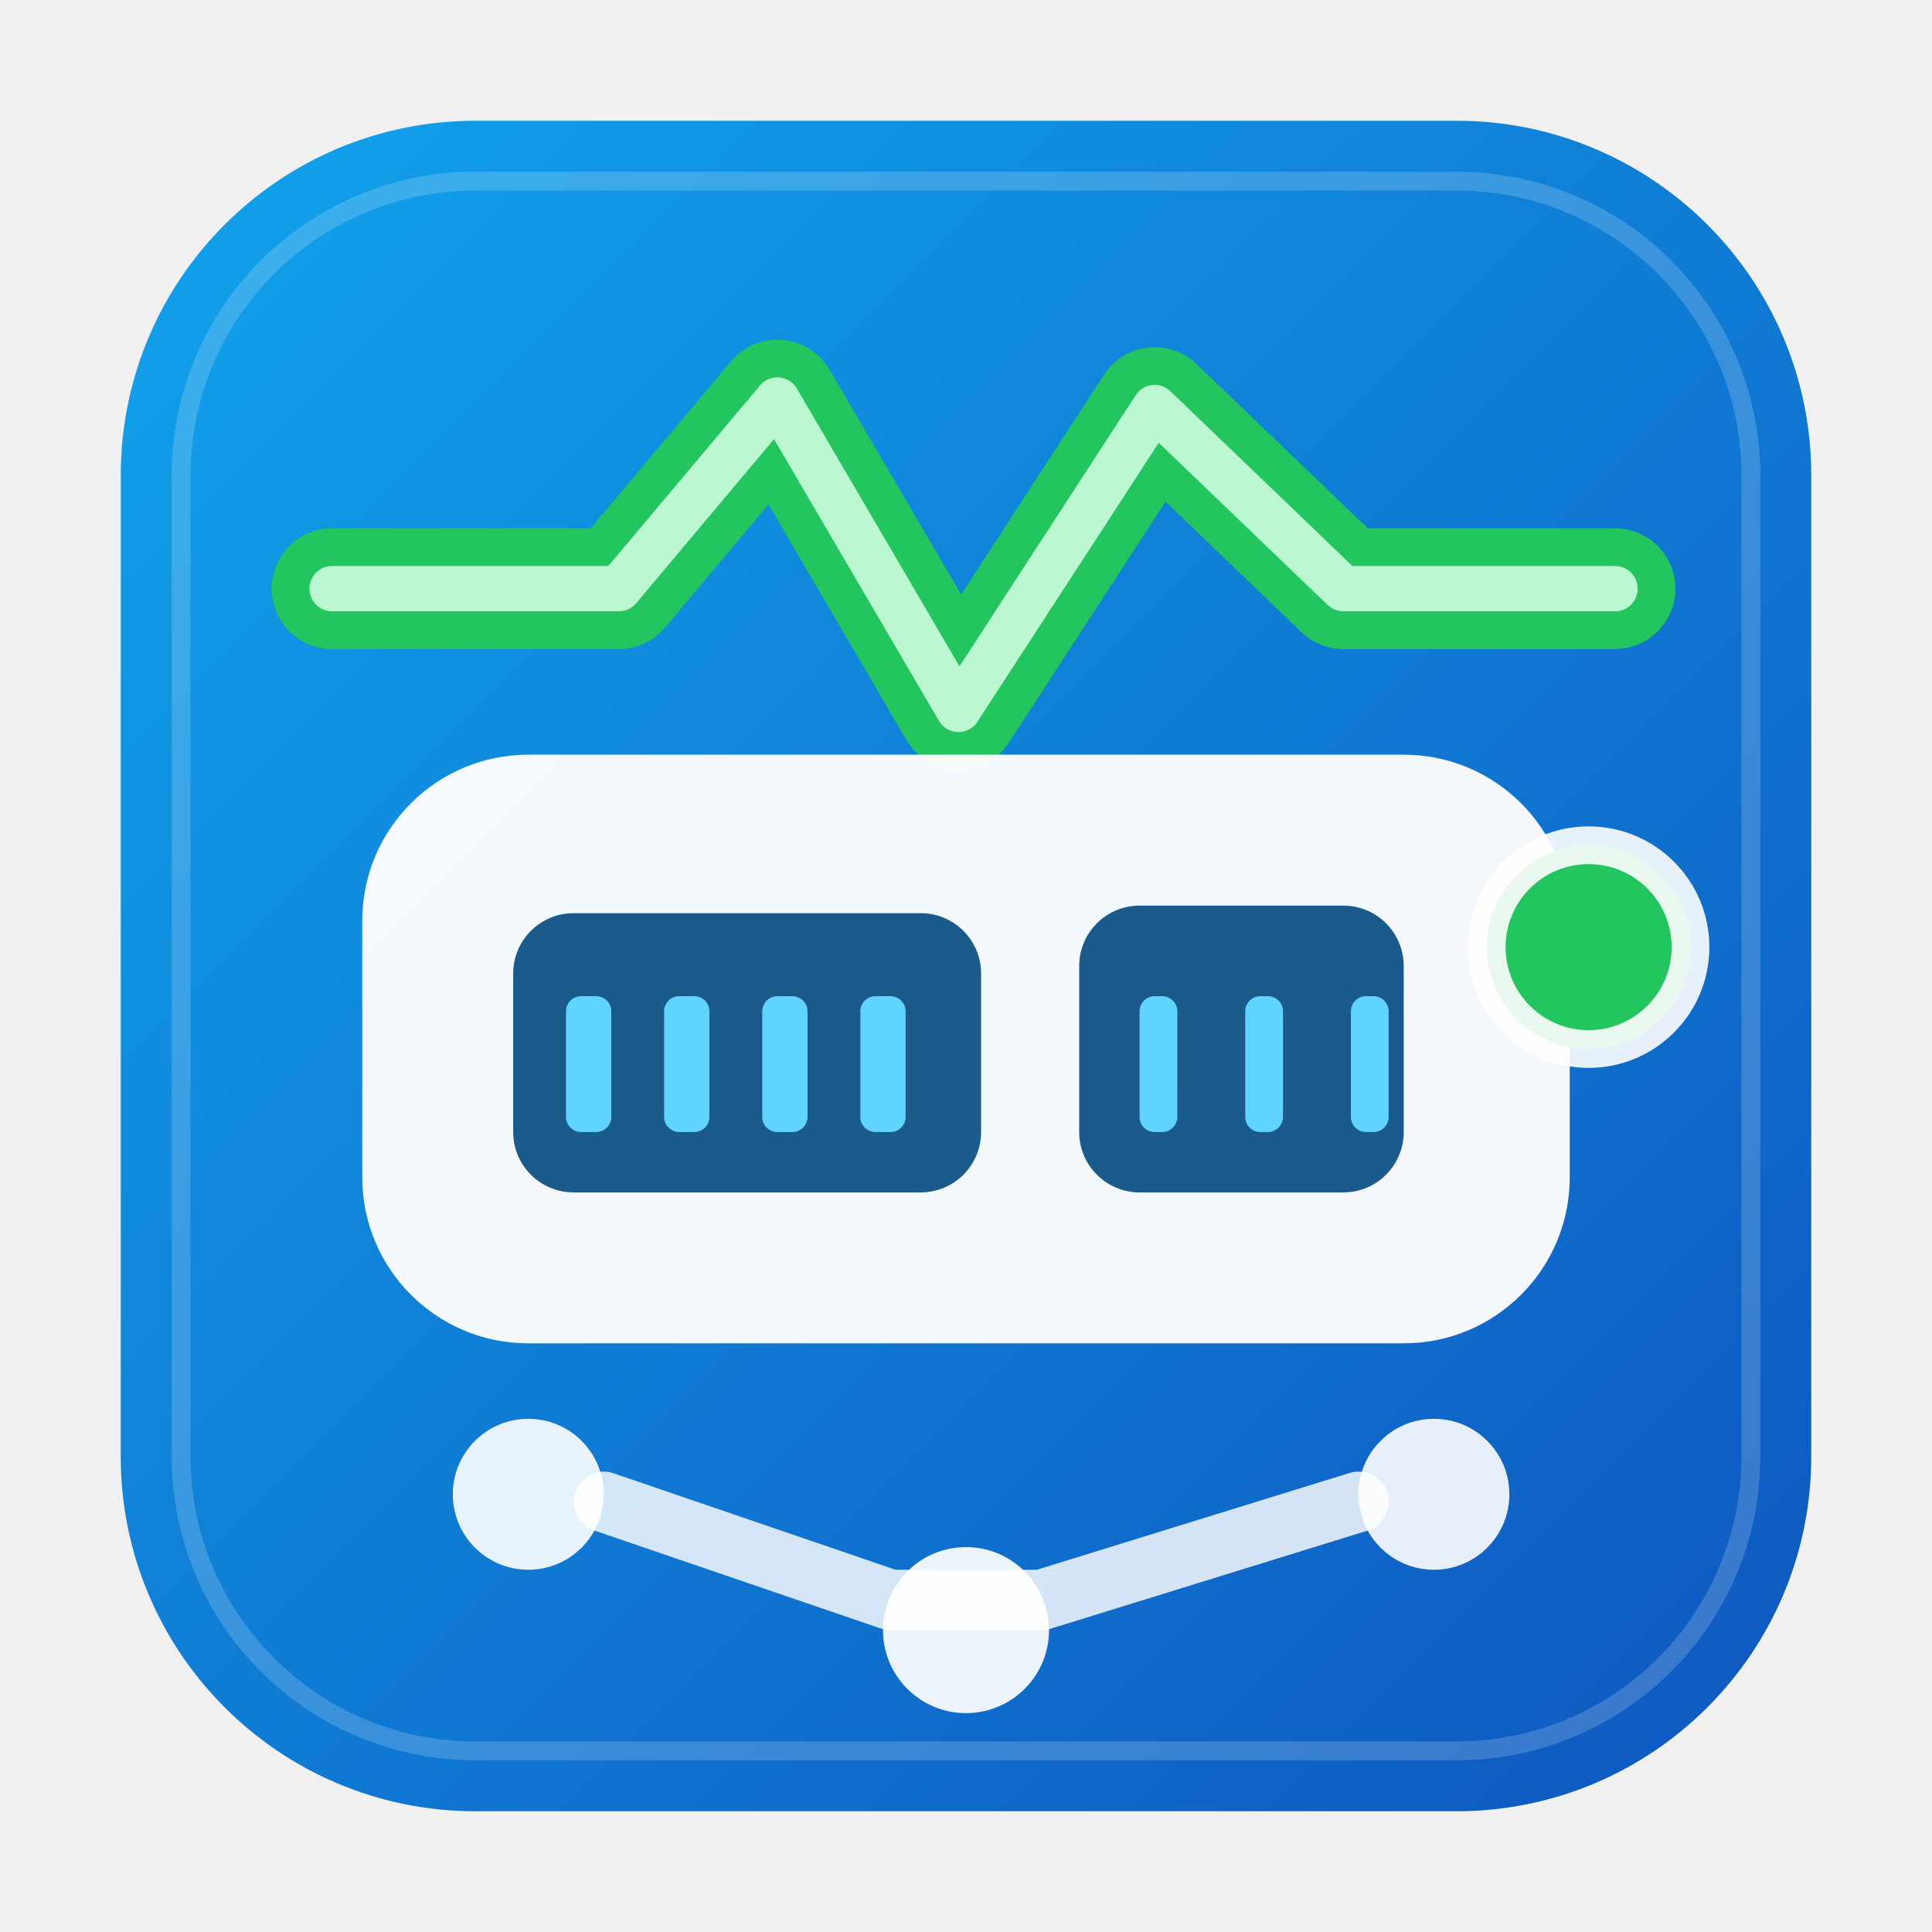
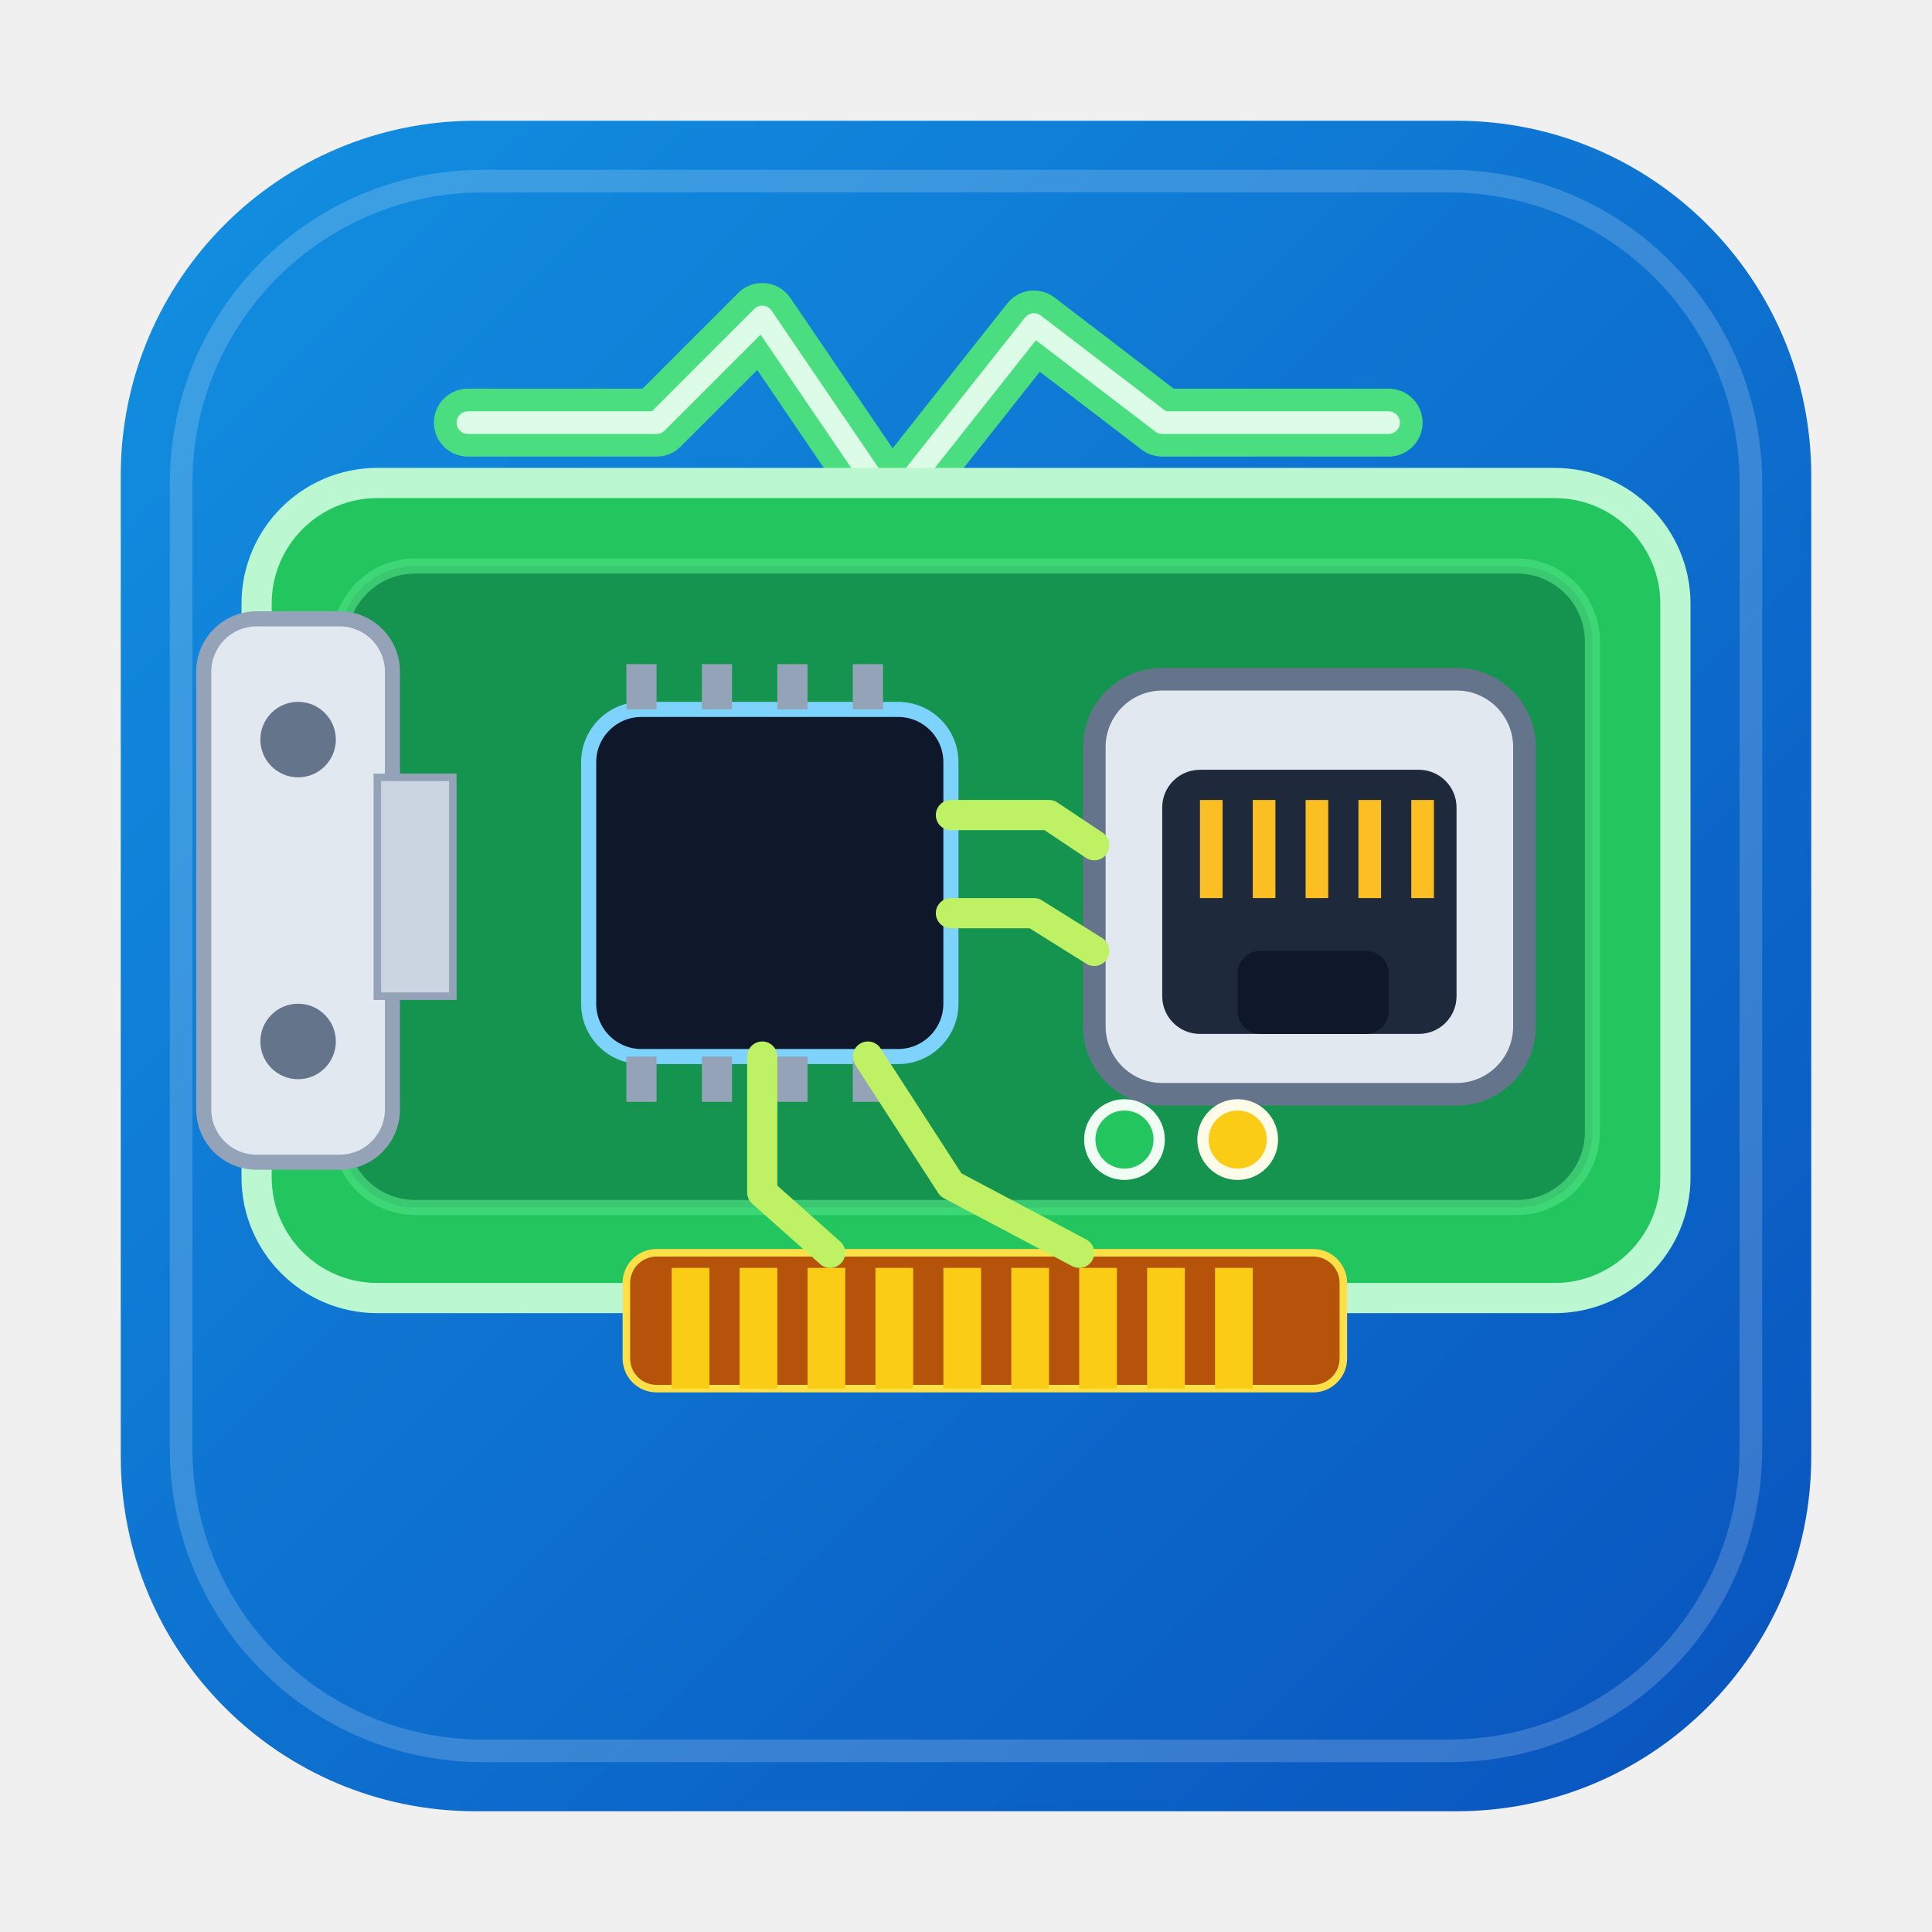
- <svg xmlns="http://www.w3.org/2000/svg" viewBox="0 0 256 256" role="img" aria-label="Network Adapter Monitor icon">
+ <svg xmlns="http://www.w3.org/2000/svg" viewBox="0 0 256 256" role="img" aria-label="Network card monitor icon">
  <defs>
    <linearGradient id="bg" x1="0" y1="0" x2="1" y2="1">
-       <stop offset="0" stop-color="#11a3eb" />
-       <stop offset="1" stop-color="#0e56be" />
+       <stop offset="0" stop-color="#1290e1" />
+       <stop offset="1" stop-color="#0953be" />
    </linearGradient>
  </defs>
  <rect x="16" y="16" width="224" height="224" rx="47" fill="url(#bg)" />
-   <rect x="24" y="24" width="208" height="208" rx="39" fill="none" stroke="#ffffff" stroke-opacity="0.18" stroke-width="2.5" />
-   <polyline points="44,78 82,78 103,53 127,94 153,54 178,78 214,78" fill="none" stroke="#22c55e" stroke-width="16" stroke-linecap="round" stroke-linejoin="round" />
-   <polyline points="44,78 82,78 103,53 127,94 153,54 178,78 214,78" fill="none" stroke="#bbf7d0" stroke-width="6" stroke-linecap="round" stroke-linejoin="round" />
-   <rect x="48" y="100" width="160" height="78" rx="22" fill="#ffffff" fill-opacity="0.95" />
-   <rect x="68" y="121" width="62" height="37" rx="8" fill="#094d82" fill-opacity="0.92" />
-   <rect x="143" y="120" width="43" height="38" rx="8" fill="#094d82" fill-opacity="0.92" />
-   <g fill="#60d3ff">
-     <rect x="75" y="132" width="6" height="18" rx="2" />
-     <rect x="88" y="132" width="6" height="18" rx="2" />
-     <rect x="101" y="132" width="6" height="18" rx="2" />
-     <rect x="114" y="132" width="6" height="18" rx="2" />
-     <rect x="151" y="132" width="5" height="18" rx="2" />
-     <rect x="165" y="132" width="5" height="18" rx="2" />
-     <rect x="179" y="132" width="5" height="18" rx="2" />
+   <rect x="24" y="24" width="208" height="208" rx="40" fill="none" stroke="#fff" stroke-opacity=".18" stroke-width="3" />
+   <polyline points="62,56 87,56 101,42 118,67 137,43 154,56 184,56" fill="none" stroke="#4ade80" stroke-width="9" stroke-linecap="round" stroke-linejoin="round" />
+   <polyline points="62,56 87,56 101,42 118,67 137,43 154,56 184,56" fill="none" stroke="#dcfce7" stroke-width="3" stroke-linecap="round" stroke-linejoin="round" />
+   <rect x="34" y="64" width="188" height="108" rx="16" fill="#22c55e" stroke="#bbf7d0" stroke-width="4" />
+   <rect x="45" y="75" width="166" height="85" rx="10" fill="#159450" stroke="#4ade80" stroke-opacity=".7" stroke-width="2" />
+   <rect x="27" y="82" width="25" height="72" rx="7" fill="#e2e8f0" stroke="#94a3b8" stroke-width="2" />
+   <circle cx="39.5" cy="98" r="5" fill="#64748b" />
+   <circle cx="39.5" cy="138" r="5" fill="#64748b" />
+   <rect x="50" y="103" width="10" height="29" fill="#cbd5e1" stroke="#94a3b8" />
+   <rect x="78" y="94" width="48" height="46" rx="7" fill="#0f172a" stroke="#7dd3fc" stroke-width="2" />
+   <g fill="#94a3b8">
+     <rect x="83" y="88" width="4" height="6" />
+     <rect x="93" y="88" width="4" height="6" />
+     <rect x="103" y="88" width="4" height="6" />
+     <rect x="113" y="88" width="4" height="6" />
+     <rect x="83" y="140" width="4" height="6" />
+     <rect x="93" y="140" width="4" height="6" />
+     <rect x="103" y="140" width="4" height="6" />
+     <rect x="113" y="140" width="4" height="6" />
  </g>
-   <path d="M80 199 L118 212 H138 L180 199" fill="none" stroke="#ffffff" stroke-opacity="0.82" stroke-width="8" stroke-linecap="round" stroke-linejoin="round" />
-   <circle cx="70" cy="198" r="10" fill="#ffffff" fill-opacity="0.9" />
-   <circle cx="128" cy="216" r="11" fill="#ffffff" fill-opacity="0.92" />
-   <circle cx="190" cy="198" r="10" fill="#ffffff" fill-opacity="0.9" />
-   <circle cx="210.5" cy="125.5" r="13.5" fill="#22c55e" stroke="#ffffff" stroke-opacity="0.9" stroke-width="5" />
+   <rect x="145" y="90" width="57" height="55" rx="9" fill="#e2e8f0" stroke="#64748b" stroke-width="3" />
+   <rect x="154" y="102" width="39" height="35" rx="5" fill="#1e293b" />
+   <g fill="#fbbf24">
+     <rect x="159" y="106" width="3" height="13" />
+     <rect x="166" y="106" width="3" height="13" />
+     <rect x="173" y="106" width="3" height="13" />
+     <rect x="180" y="106" width="3" height="13" />
+     <rect x="187" y="106" width="3" height="13" />
+   </g>
+   <rect x="164" y="126" width="20" height="11" rx="3" fill="#0f172a" />
+   <circle cx="149" cy="151" r="4.6" fill="#22c55e" stroke="#f0fdf4" stroke-width="1.5" />
+   <circle cx="164" cy="151" r="4.6" fill="#facc15" stroke="#fefce8" stroke-width="1.5" />
+   <rect x="83" y="166" width="95" height="18" rx="4" fill="#b45309" stroke="#fde047" />
+   <g fill="#facc15">
+     <rect x="89" y="168" width="5" height="16" />
+     <rect x="98" y="168" width="5" height="16" />
+     <rect x="107" y="168" width="5" height="16" />
+     <rect x="116" y="168" width="5" height="16" />
+     <rect x="125" y="168" width="5" height="16" />
+     <rect x="134" y="168" width="5" height="16" />
+     <rect x="143" y="168" width="5" height="16" />
+     <rect x="152" y="168" width="5" height="16" />
+     <rect x="161" y="168" width="5" height="16" />
+   </g>
+   <g fill="none" stroke="#bef264" stroke-width="4" stroke-linecap="round" stroke-linejoin="round">
+     <path d="M126 108h13l6 4" />
+     <path d="M126 121h11l8 5" />
+     <path d="M101 140v18l9 8" />
+     <path d="M115 140l11 17 17 9" />
+   </g>
</svg>
